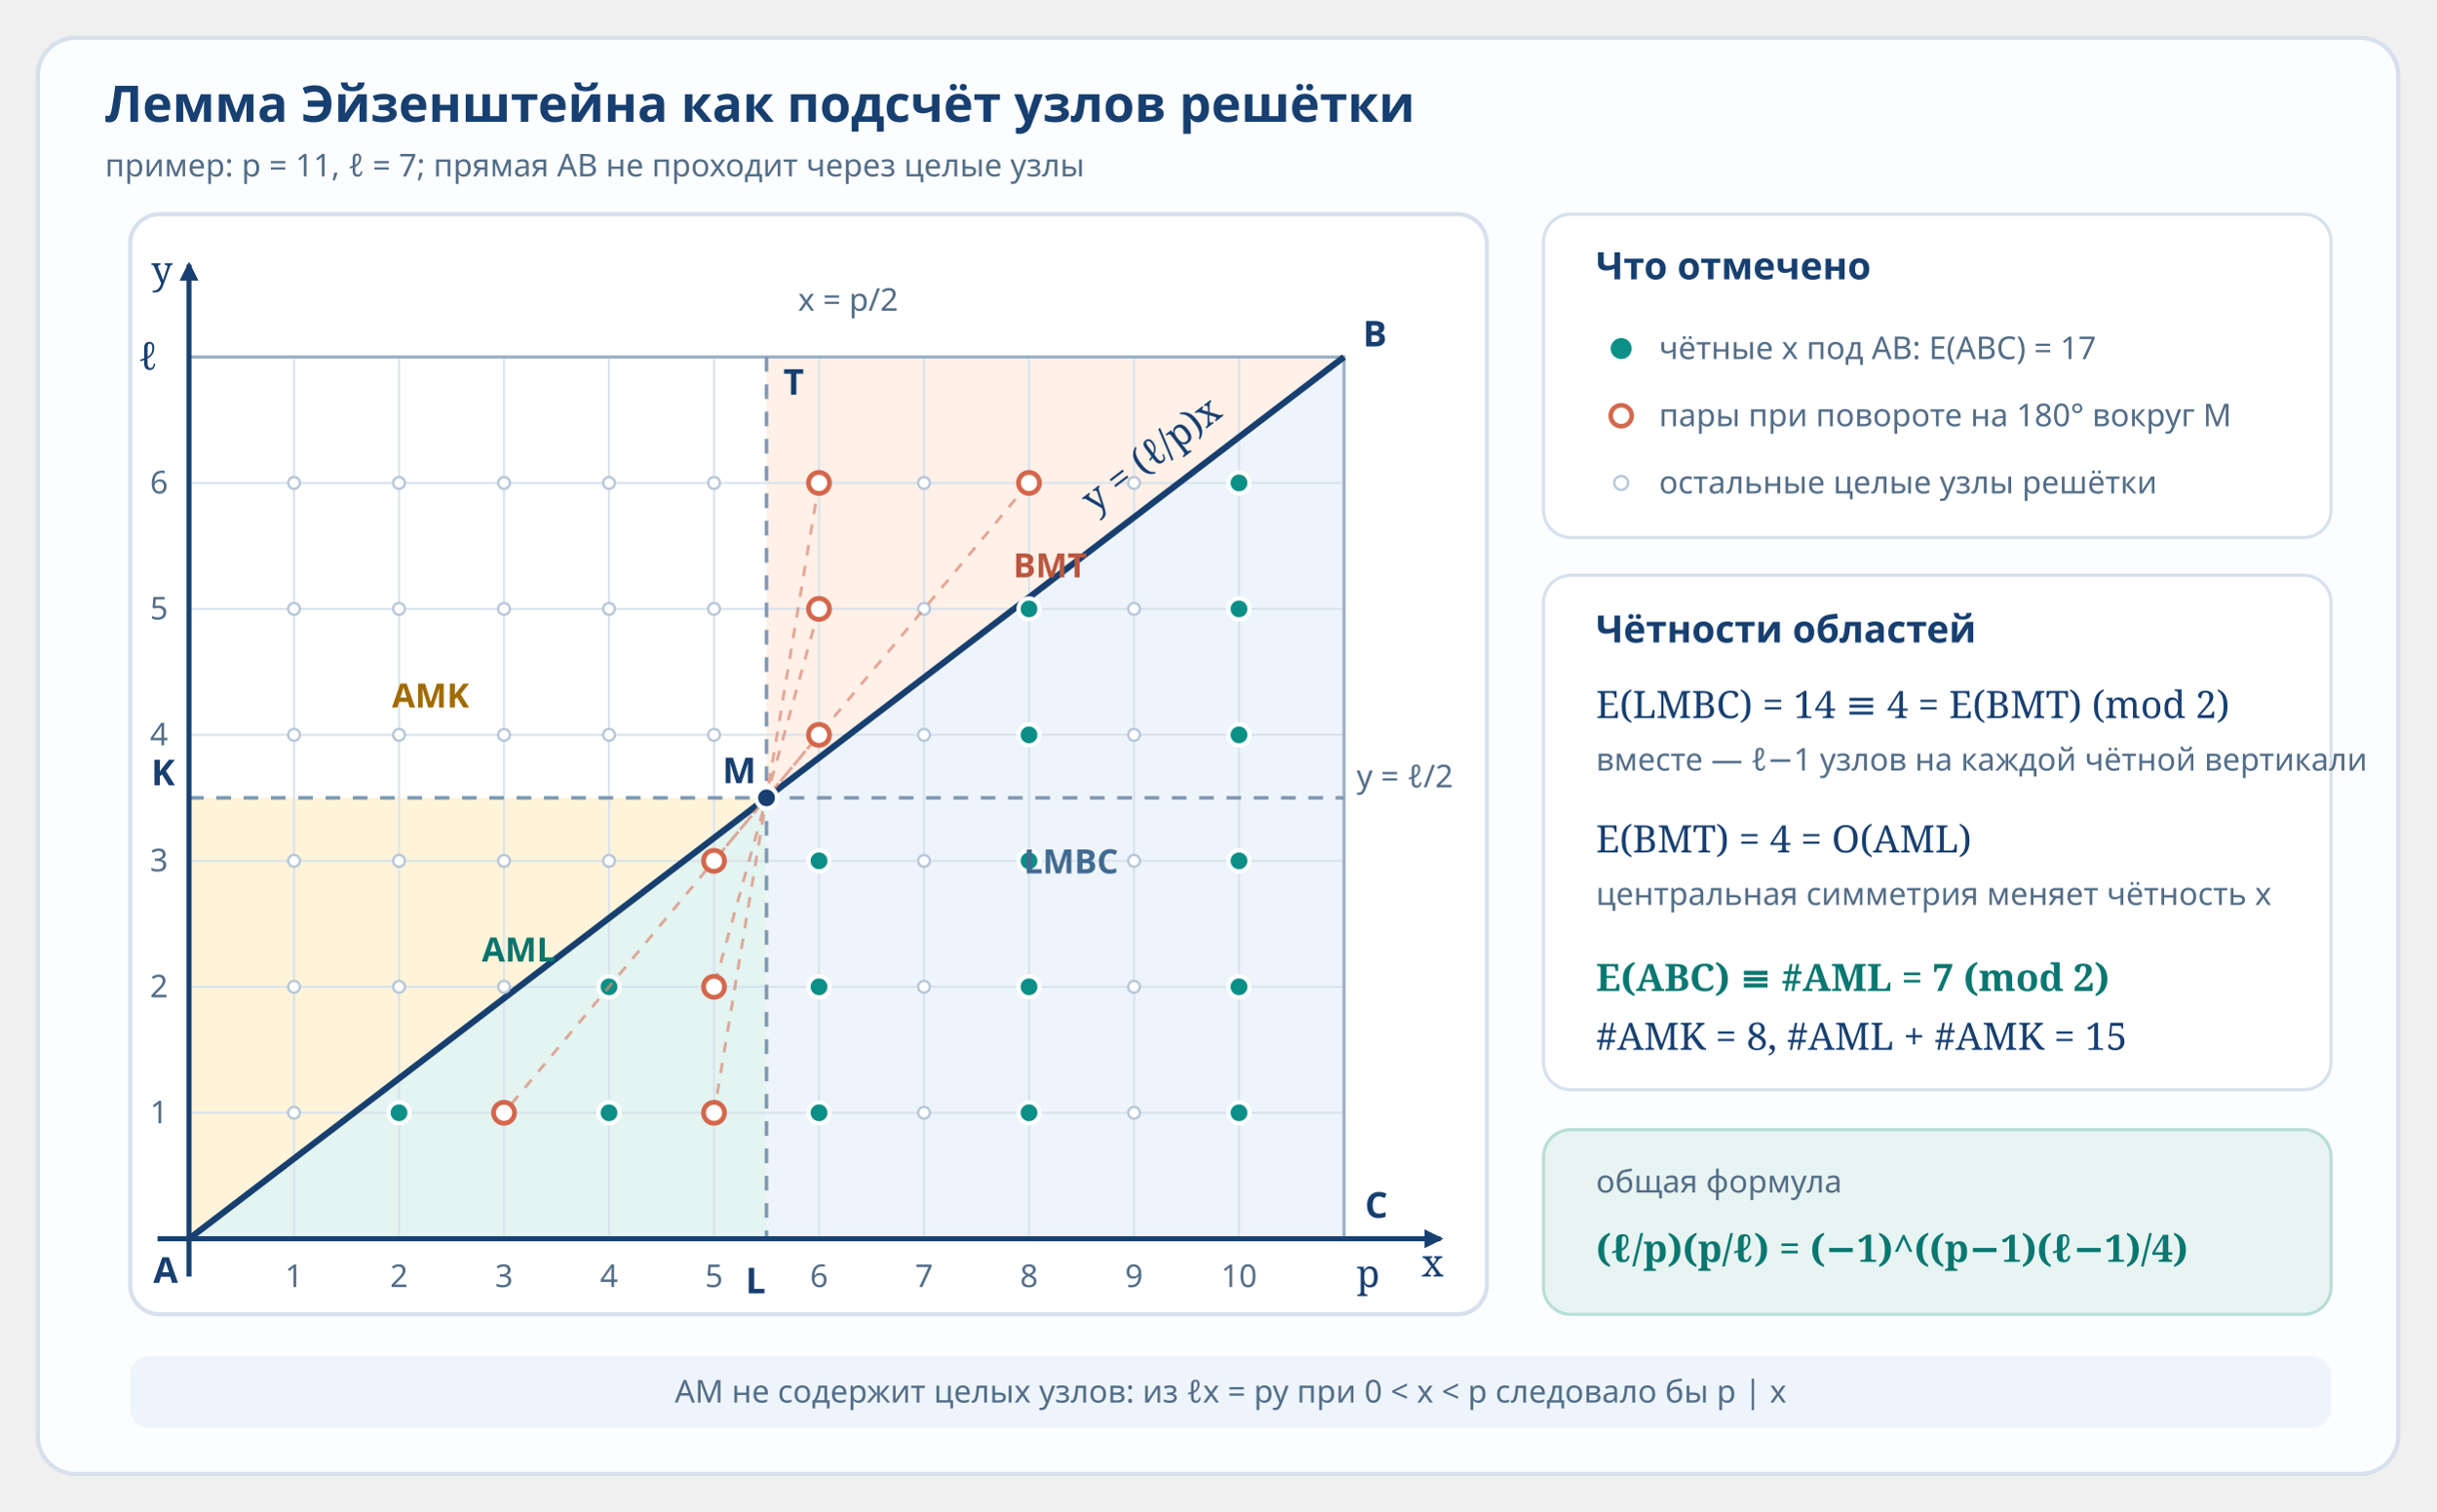
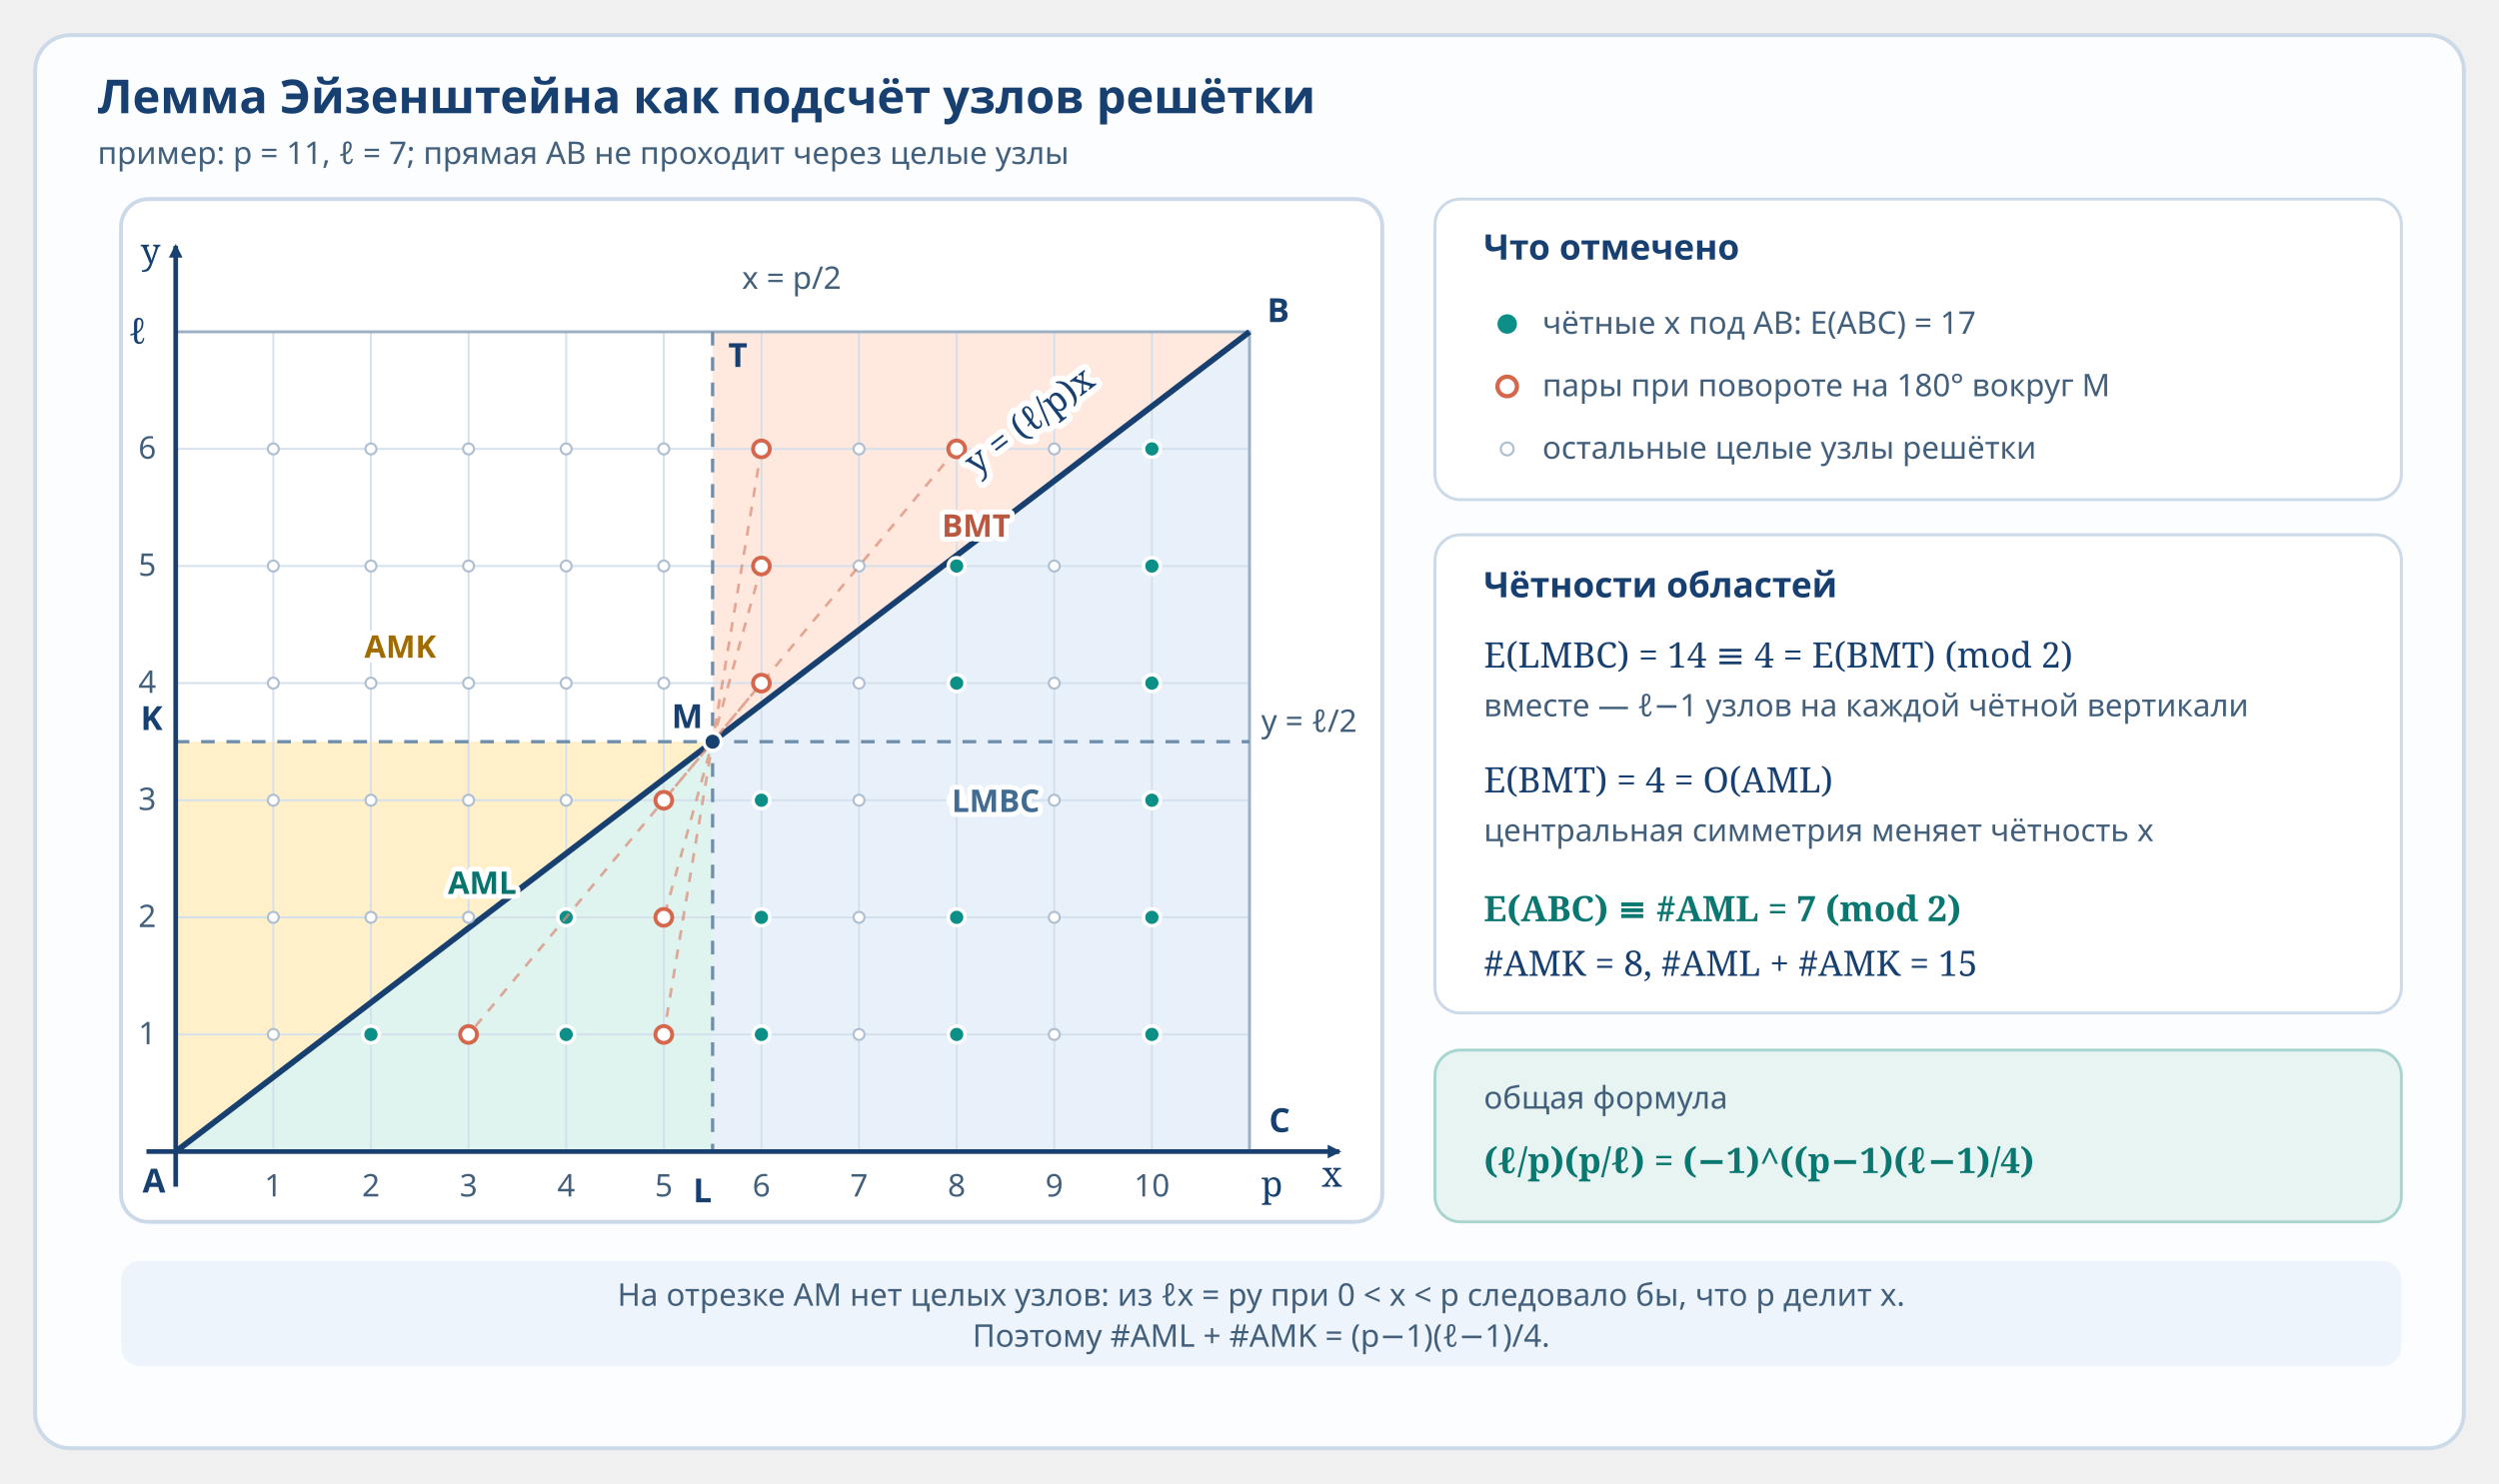
- <svg xmlns="http://www.w3.org/2000/svg" viewBox="0 0 1160 720" role="img" aria-labelledby="title desc">
+ <svg xmlns="http://www.w3.org/2000/svg" viewBox="0 0 1280 760" role="img" aria-labelledby="title desc">
  <defs>
-     <marker id="axis-arrow" viewBox="0 0 10 10" refX="8.5" refY="5" markerUnits="userSpaceOnUse" markerWidth="9" markerHeight="9" orient="auto">
+     <marker id="axis-arrow" viewBox="0 0 10 10" refX="8.5" refY="5" markerUnits="userSpaceOnUse" markerWidth="7" markerHeight="7" orient="auto">
      <path d="M0 0 10 5 0 10Z" fill="#173f70" />
    </marker>
    <style>
-       .frame{fill:#fbfdff;stroke:#d6e1ed;stroke-width:2}
-       .plot-bg{fill:#fff;stroke:#d6e1ed;stroke-width:2}
-       .amk{fill:#fff4d9}.aml{fill:#e3f4f1}.bmt{fill:#fff0e8}.lmbc{fill:#edf4fb}
-       .grid{stroke:#d9e3ed;stroke-width:1}.half{stroke:#7f99b3;stroke-width:1.7;stroke-dasharray:7 6}
+       .frame{fill:#fbfdff;stroke:#cbd9e8;stroke-width:2}
+       .plot-bg{fill:#fff;stroke:#cbd9e8;stroke-width:2}
+       .amk{fill:#fff0c9}.aml{fill:#dff3ef}.bmt{fill:#ffe9df}.lmbc{fill:#e8f1fa}
+       .grid{stroke:#d4e0eb;stroke-width:1}.half{stroke:#6f8eab;stroke-width:1.7;stroke-dasharray:7 6}
      .axis{stroke:#173f70;stroke-width:2.4;marker-end:url(#axis-arrow)}
      .diagonal{stroke:#173f70;stroke-width:3}.pair{stroke:#d98b76;stroke-width:1.4;stroke-dasharray:5 5;opacity:.72}
-       .node{fill:#fff;stroke:#b7c7d8;stroke-width:1.15}.counted{fill:#0b8f87;stroke:#fff;stroke-width:2}
-       .paired{fill:#fff;stroke:#d4674c;stroke-width:2.3}.center{fill:#173f70;stroke:#fff;stroke-width:2}
+       .node{fill:#fff;stroke:#aebfd1;stroke-width:1.1}.counted{fill:#0b8f87;stroke:#fff;stroke-width:1.8}
+       .paired{fill:#fff;stroke:#d4674c;stroke-width:2}.center{fill:#173f70;stroke:#fff;stroke-width:1.8}
      .heading{font:700 24px system-ui,sans-serif;fill:#173f70}.subheading{font:700 18px system-ui,sans-serif;fill:#173f70}
-       .label{font:18px Georgia,serif;fill:#173f70}.small{font:15px system-ui,sans-serif;fill:#536d87}
-       .point-label{font:700 17px system-ui,sans-serif;fill:#173f70}.region{font:700 16px system-ui,sans-serif;text-anchor:middle}
+       .label{font:18px Georgia,serif;fill:#173f70}.small{font:16px system-ui,sans-serif;fill:#425f7b}
+       .point-label{font:700 17px system-ui,sans-serif;fill:#173f70}.region{font:700 16px system-ui,sans-serif;text-anchor:middle;paint-order:stroke;stroke:#fff;stroke-width:5;stroke-linejoin:round}
      .formula{font:18px Georgia,serif;fill:#173f70}.formula-strong{font:700 18px Georgia,serif;fill:#0a7771}
-       .card{fill:#fff;stroke:#d6e1ed;stroke-width:1.5}.result{fill:#e7f4f2;stroke:#b8ddd8;stroke-width:1.5}
+       .card{fill:#fff;stroke:#cbd9e8;stroke-width:1.5}.result{fill:#e7f4f2;stroke:#a9d5d0;stroke-width:1.5}
      .legend-teal{fill:#0b8f87}.legend-coral{fill:#fff;stroke:#d4674c;stroke-width:2.2}
    </style>
  </defs>
-   <rect class="frame" x="18" y="18" width="1124" height="684" rx="18" />
+   <rect class="frame" x="18" y="18" width="1244" height="724" rx="18" />
  <text class="heading" x="50" y="58">Лемма Эйзенштейна как подсчёт узлов решётки</text>
  <text class="small" x="50" y="84">пример: p = 11, ℓ = 7; прямая AB не проходит через целые узлы</text>
  <rect class="plot-bg" x="62" y="102" width="646" height="524" rx="14" />
  <polygon class="amk" points="90,590 365,380 90,380" />
  <polygon class="aml" points="90,590 365,380 365,590" />
  <polygon class="bmt" points="365,380 365,170 640,170" />
  <polygon class="lmbc" points="365,590 365,380 640,170 640,590" />
  <g class="grid">
    <path d="M140 170V590M190 170V590M240 170V590M290 170V590M340 170V590M390 170V590M440 170V590M490 170V590M540 170V590M590 170V590" />
    <path d="M90 530H640M90 470H640M90 410H640M90 350H640M90 290H640M90 230H640" />
  </g>
  <rect x="90" y="170" width="550" height="420" fill="none" stroke="#9bb0c4" stroke-width="1.5" />
  <path class="half" d="M365 170V590M90 380H640" />
  <path class="diagonal" d="M90 590L640 170" />
  <path class="axis" d="M75 590H686" />
  <path class="axis" d="M90 608V126" />
  <g class="node">
    <circle cx="140" cy="530" r="2.8" />
    <circle cx="140" cy="470" r="2.8" />
    <circle cx="140" cy="410" r="2.8" />
    <circle cx="140" cy="350" r="2.8" />
    <circle cx="140" cy="290" r="2.8" />
    <circle cx="140" cy="230" r="2.8" />
    <circle cx="190" cy="530" r="2.8" />
    <circle cx="190" cy="470" r="2.8" />
    <circle cx="190" cy="410" r="2.8" />
    <circle cx="190" cy="350" r="2.8" />
    <circle cx="190" cy="290" r="2.8" />
    <circle cx="190" cy="230" r="2.8" />
    <circle cx="240" cy="530" r="2.8" />
    <circle cx="240" cy="470" r="2.8" />
    <circle cx="240" cy="410" r="2.8" />
    <circle cx="240" cy="350" r="2.8" />
    <circle cx="240" cy="290" r="2.8" />
    <circle cx="240" cy="230" r="2.8" />
    <circle cx="290" cy="530" r="2.8" />
    <circle cx="290" cy="470" r="2.8" />
    <circle cx="290" cy="410" r="2.8" />
    <circle cx="290" cy="350" r="2.8" />
    <circle cx="290" cy="290" r="2.8" />
    <circle cx="290" cy="230" r="2.8" />
    <circle cx="340" cy="530" r="2.8" />
    <circle cx="340" cy="470" r="2.8" />
    <circle cx="340" cy="410" r="2.8" />
    <circle cx="340" cy="350" r="2.8" />
    <circle cx="340" cy="290" r="2.8" />
    <circle cx="340" cy="230" r="2.8" />
    <circle cx="390" cy="530" r="2.8" />
    <circle cx="390" cy="470" r="2.8" />
    <circle cx="390" cy="410" r="2.8" />
    <circle cx="390" cy="350" r="2.8" />
    <circle cx="390" cy="290" r="2.8" />
    <circle cx="390" cy="230" r="2.8" />
    <circle cx="440" cy="530" r="2.8" />
    <circle cx="440" cy="470" r="2.8" />
    <circle cx="440" cy="410" r="2.8" />
    <circle cx="440" cy="350" r="2.8" />
    <circle cx="440" cy="290" r="2.8" />
    <circle cx="440" cy="230" r="2.8" />
    <circle cx="490" cy="530" r="2.8" />
    <circle cx="490" cy="470" r="2.8" />
    <circle cx="490" cy="410" r="2.8" />
    <circle cx="490" cy="350" r="2.8" />
    <circle cx="490" cy="290" r="2.8" />
    <circle cx="490" cy="230" r="2.8" />
    <circle cx="540" cy="530" r="2.8" />
    <circle cx="540" cy="470" r="2.8" />
    <circle cx="540" cy="410" r="2.8" />
    <circle cx="540" cy="350" r="2.8" />
    <circle cx="540" cy="290" r="2.8" />
    <circle cx="540" cy="230" r="2.8" />
    <circle cx="590" cy="530" r="2.8" />
    <circle cx="590" cy="470" r="2.8" />
    <circle cx="590" cy="410" r="2.8" />
    <circle cx="590" cy="350" r="2.8" />
    <circle cx="590" cy="290" r="2.8" />
    <circle cx="590" cy="230" r="2.8" />
  </g>
  <g class="counted">
-     <circle cx="190" cy="530" r="5" />
-     <circle cx="290" cy="530" r="5" />
-     <circle cx="290" cy="470" r="5" />
-     <circle cx="390" cy="530" r="5" />
-     <circle cx="390" cy="470" r="5" />
-     <circle cx="390" cy="410" r="5" />
-     <circle cx="490" cy="530" r="5" />
-     <circle cx="490" cy="470" r="5" />
-     <circle cx="490" cy="410" r="5" />
-     <circle cx="490" cy="350" r="5" />
-     <circle cx="490" cy="290" r="5" />
-     <circle cx="590" cy="530" r="5" />
-     <circle cx="590" cy="470" r="5" />
-     <circle cx="590" cy="410" r="5" />
-     <circle cx="590" cy="350" r="5" />
-     <circle cx="590" cy="290" r="5" />
-     <circle cx="590" cy="230" r="5" />
+     <circle cx="190" cy="530" r="4.3" />
+     <circle cx="290" cy="530" r="4.3" />
+     <circle cx="290" cy="470" r="4.3" />
+     <circle cx="390" cy="530" r="4.3" />
+     <circle cx="390" cy="470" r="4.3" />
+     <circle cx="390" cy="410" r="4.3" />
+     <circle cx="490" cy="530" r="4.3" />
+     <circle cx="490" cy="470" r="4.3" />
+     <circle cx="490" cy="410" r="4.3" />
+     <circle cx="490" cy="350" r="4.3" />
+     <circle cx="490" cy="290" r="4.3" />
+     <circle cx="590" cy="530" r="4.3" />
+     <circle cx="590" cy="470" r="4.3" />
+     <circle cx="590" cy="410" r="4.3" />
+     <circle cx="590" cy="350" r="4.3" />
+     <circle cx="590" cy="290" r="4.3" />
+     <circle cx="590" cy="230" r="4.3" />
  </g>
  <g class="pair">
    <path d="M390 350L340 410" />
    <path d="M390 290L340 470" />
    <path d="M390 230L340 530" />
    <path d="M490 230L240 530" />
  </g>
  <g class="paired">
-     <circle cx="390" cy="350" r="5" />
-     <circle cx="390" cy="290" r="5" />
-     <circle cx="390" cy="230" r="5" />
-     <circle cx="490" cy="230" r="5" />
-     <circle cx="340" cy="410" r="5" />
-     <circle cx="340" cy="470" r="5" />
-     <circle cx="340" cy="530" r="5" />
-     <circle cx="240" cy="530" r="5" />
+     <circle cx="390" cy="350" r="4.3" />
+     <circle cx="390" cy="290" r="4.3" />
+     <circle cx="390" cy="230" r="4.3" />
+     <circle cx="490" cy="230" r="4.3" />
+     <circle cx="340" cy="410" r="4.3" />
+     <circle cx="340" cy="470" r="4.3" />
+     <circle cx="340" cy="530" r="4.3" />
+     <circle cx="240" cy="530" r="4.3" />
  </g>
-   <circle class="center" cx="365" cy="380" r="5" />
+   <circle class="center" cx="365" cy="380" r="4.5" />
  <g class="small" text-anchor="middle">
    <text x="140" y="613">1</text>
    <text x="190" y="613">2</text>
    <text x="240" y="613">3</text>
    <text x="290" y="613">4</text>
    <text x="340" y="613">5</text>
    <text x="390" y="613">6</text>
    <text x="440" y="613">7</text>
    <text x="490" y="613">8</text>
    <text x="540" y="613">9</text>
    <text x="590" y="613">10</text>
  </g>
  <g class="small" text-anchor="end">
    <text x="80" y="535">1</text>
    <text x="80" y="475">2</text>
    <text x="80" y="415">3</text>
    <text x="80" y="355">4</text>
    <text x="80" y="295">5</text>
    <text x="80" y="235">6</text>
  </g>
  <text class="point-label" x="73" y="611">A</text>
  <text class="point-label" x="649" y="165">B</text>
  <text class="point-label" x="650" y="580">C</text>
  <text class="point-label" x="72" y="374">K</text>
  <text class="point-label" x="355" y="616">L</text>
  <text class="point-label" x="344" y="373">M</text>
  <text class="point-label" x="373" y="188">T</text>
  <text class="small" x="380" y="148">x = p/2</text>
  <text class="small" x="646" y="375">y = ℓ/2</text>
-   <text class="label" x="521" y="245" transform="rotate(-37.4 521 245)">y = (ℓ/p)x</text>
+   <text class="label" x="500" y="244" transform="rotate(-37.4 500 244)" paint-order="stroke" stroke="#fff" stroke-width="6" stroke-linejoin="round">y = (ℓ/p)x</text>
  <text class="label" x="677" y="608">x</text>
  <text class="label" x="72" y="135">y</text>
  <text class="label" x="646" y="613">p</text>
  <text class="label" x="66" y="176">ℓ</text>
  <text class="region" x="247" y="458" fill="#08746e">AML</text>
  <text class="region" x="205" y="337" fill="#a06b00">AMK</text>
  <text class="region" x="510" y="416" fill="#416b91">LMBC</text>
  <text class="region" x="500" y="275" fill="#b95740">BMT</text>
-   <rect class="card" x="735" y="102" width="375" height="154" rx="13" />
+   <rect class="card" x="735" y="102" width="495" height="154" rx="13" />
  <text class="subheading" x="760" y="133">Что отмечено</text>
  <circle class="legend-teal" cx="772" cy="166" r="5" />
  <text class="small" x="790" y="171">чётные x под AB: E(ABC) = 17</text>
  <circle class="legend-coral" cx="772" cy="198" r="5" />
  <text class="small" x="790" y="203">пары при повороте на 180° вокруг M</text>
  <circle class="node" cx="772" cy="230" r="3.3" />
  <text class="small" x="790" y="235">остальные целые узлы решётки</text>
-   <rect class="card" x="735" y="274" width="375" height="245" rx="13" />
+   <rect class="card" x="735" y="274" width="495" height="245" rx="13" />
  <text class="subheading" x="760" y="306">Чётности областей</text>
  <text class="formula" x="760" y="342">E(LMBC) = 14 ≡ 4 = E(BMT)  (mod 2)</text>
  <text class="small" x="760" y="367">вместе — ℓ−1 узлов на каждой чётной вертикали</text>
  <text class="formula" x="760" y="406">E(BMT) = 4 = O(AML)</text>
  <text class="small" x="760" y="431">центральная симметрия меняет чётность x</text>
  <text class="formula-strong" x="760" y="472">E(ABC) ≡ #AML = 7  (mod 2)</text>
  <text class="formula" x="760" y="500">#AMK = 8,     #AML + #AMK = 15</text>
-   <rect class="result" x="735" y="538" width="375" height="88" rx="13" />
+   <rect class="result" x="735" y="538" width="495" height="88" rx="13" />
  <text class="small" x="760" y="568">общая формула</text>
  <text class="formula-strong" x="760" y="601">(ℓ/p)(p/ℓ) = (−1)^((p−1)(ℓ−1)/4)</text>
-   <rect x="62" y="646" width="1048" height="34" rx="9" fill="#edf4fb" />
-   <text class="small" x="586" y="668" text-anchor="middle">AM не содержит целых узлов: из ℓx = py при 0 &lt; x &lt; p следовало бы p | x</text>
+   <rect x="62" y="646" width="1168" height="54" rx="10" fill="#edf4fb" />
+   <text class="small" x="646" y="669" text-anchor="middle">На отрезке AM нет целых узлов: из ℓx = py при 0 &lt; x &lt; p следовало бы, что p делит x.</text>
+   <text class="small" x="646" y="690" text-anchor="middle">Поэтому #AML + #AMK = (p−1)(ℓ−1)/4.</text>
</svg>
